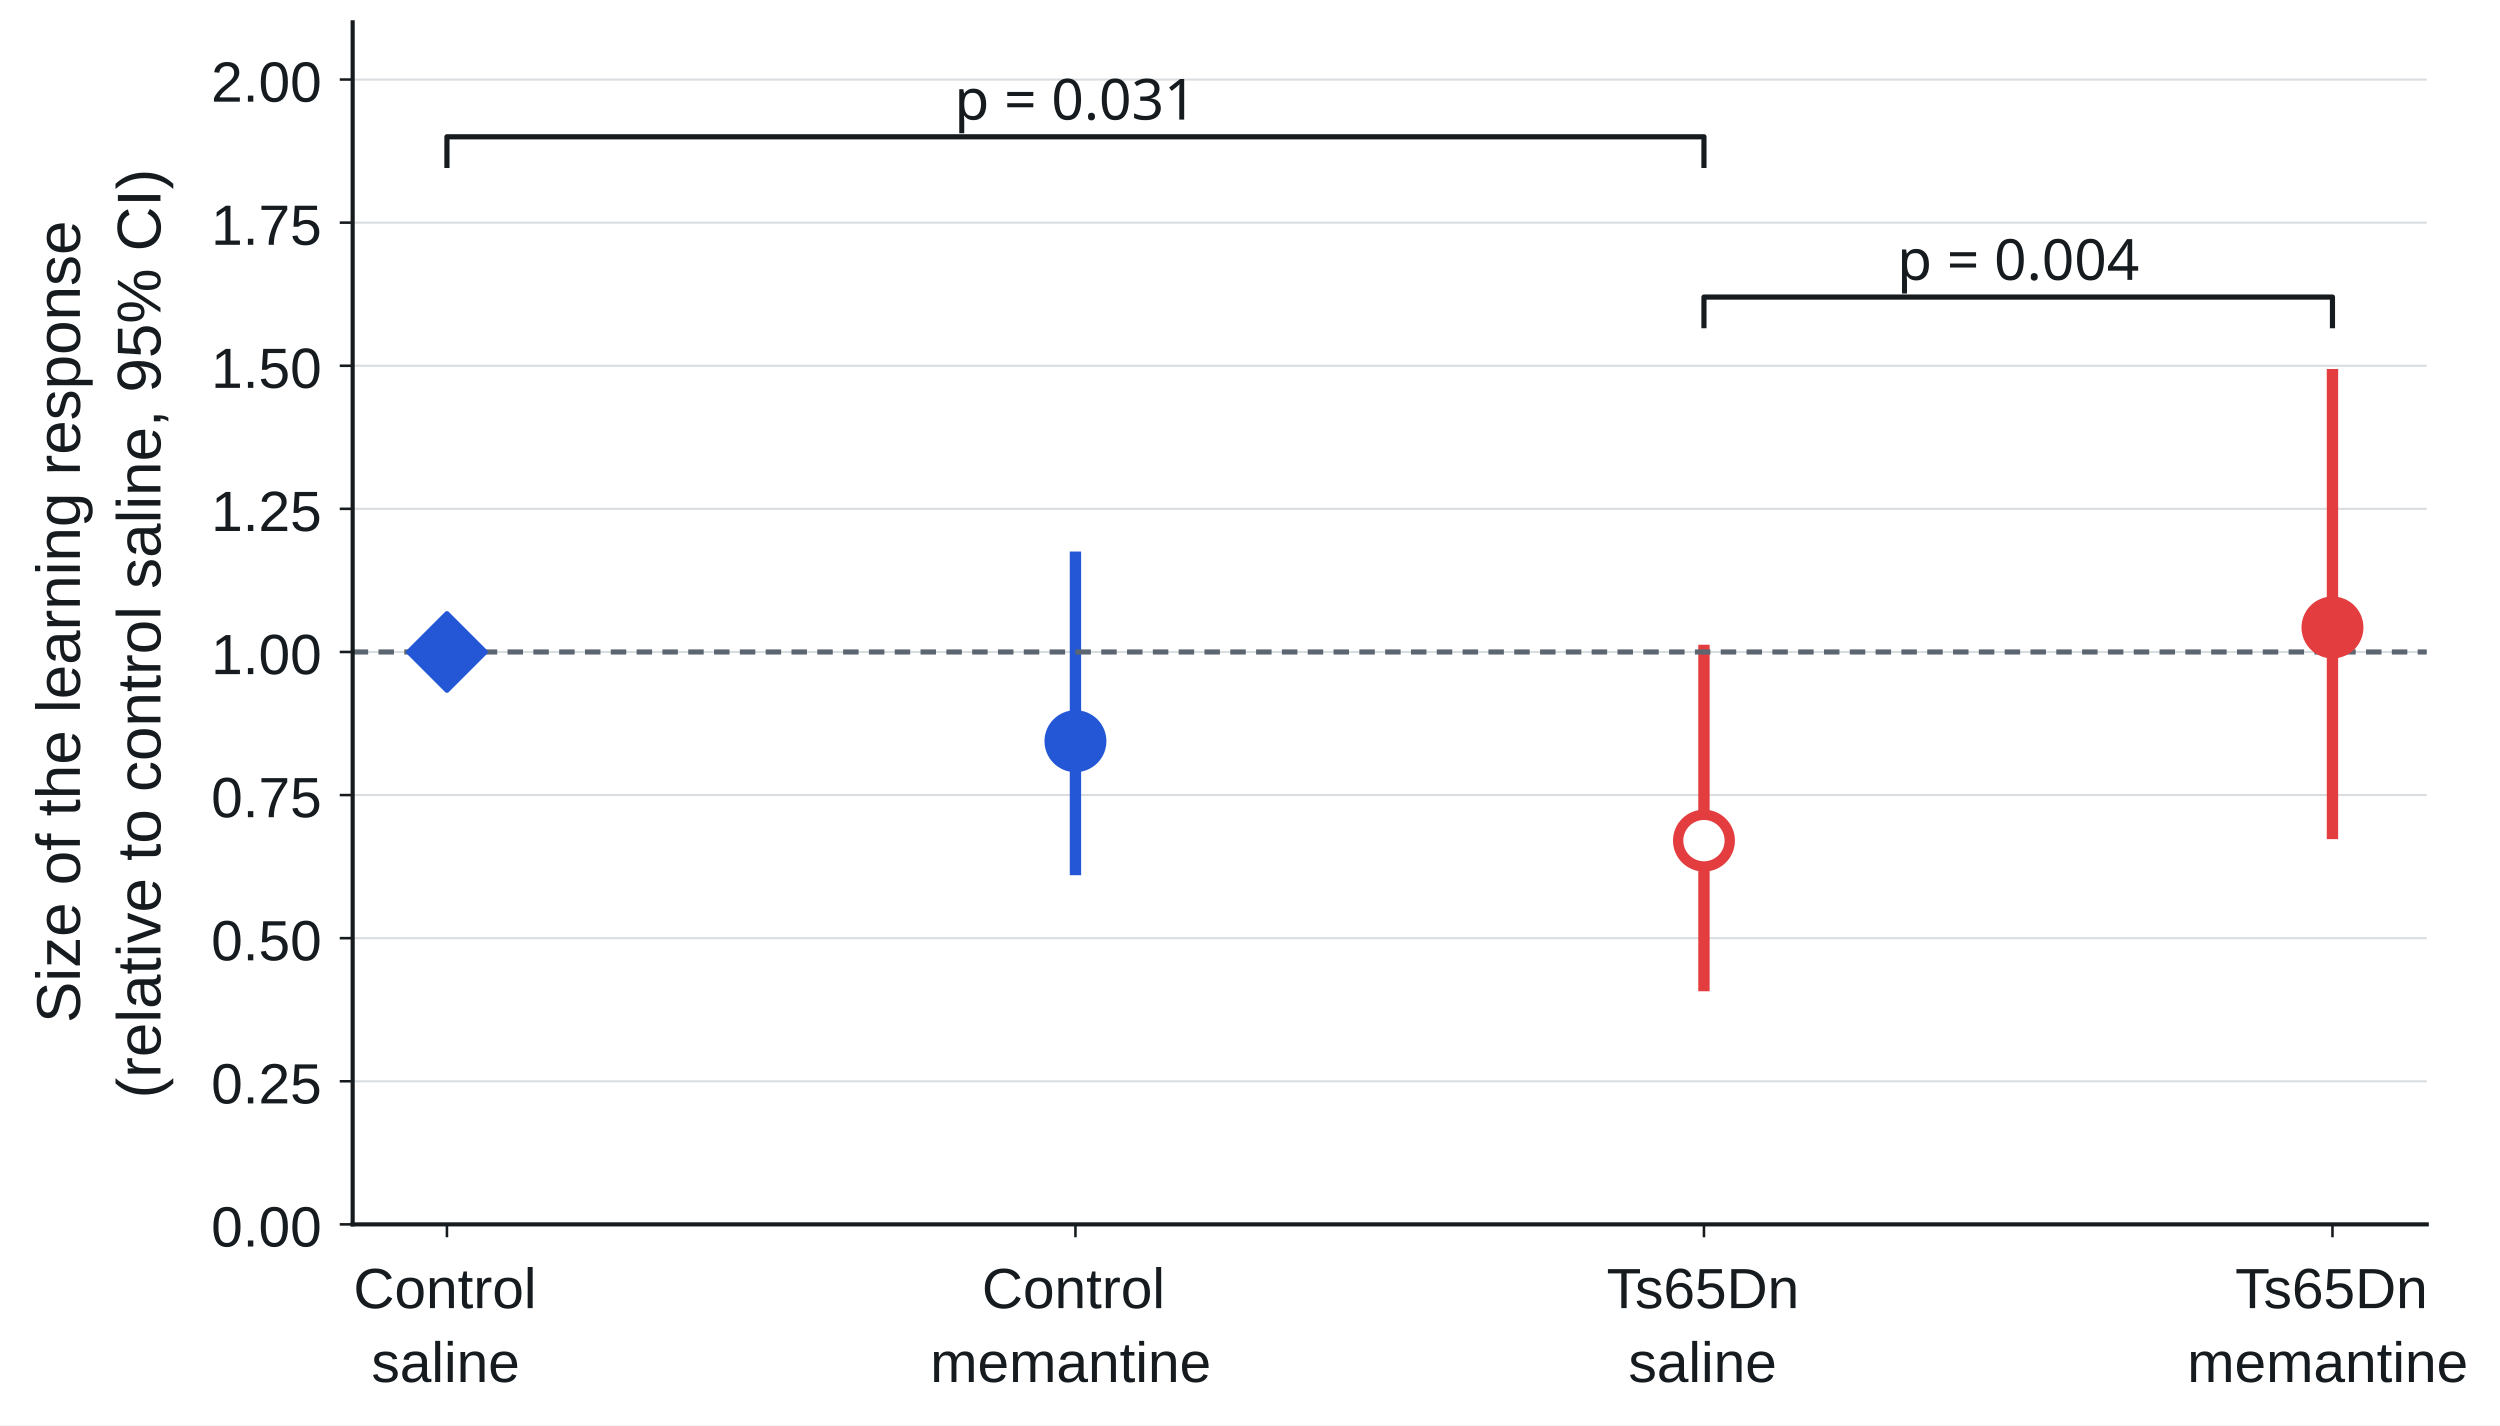
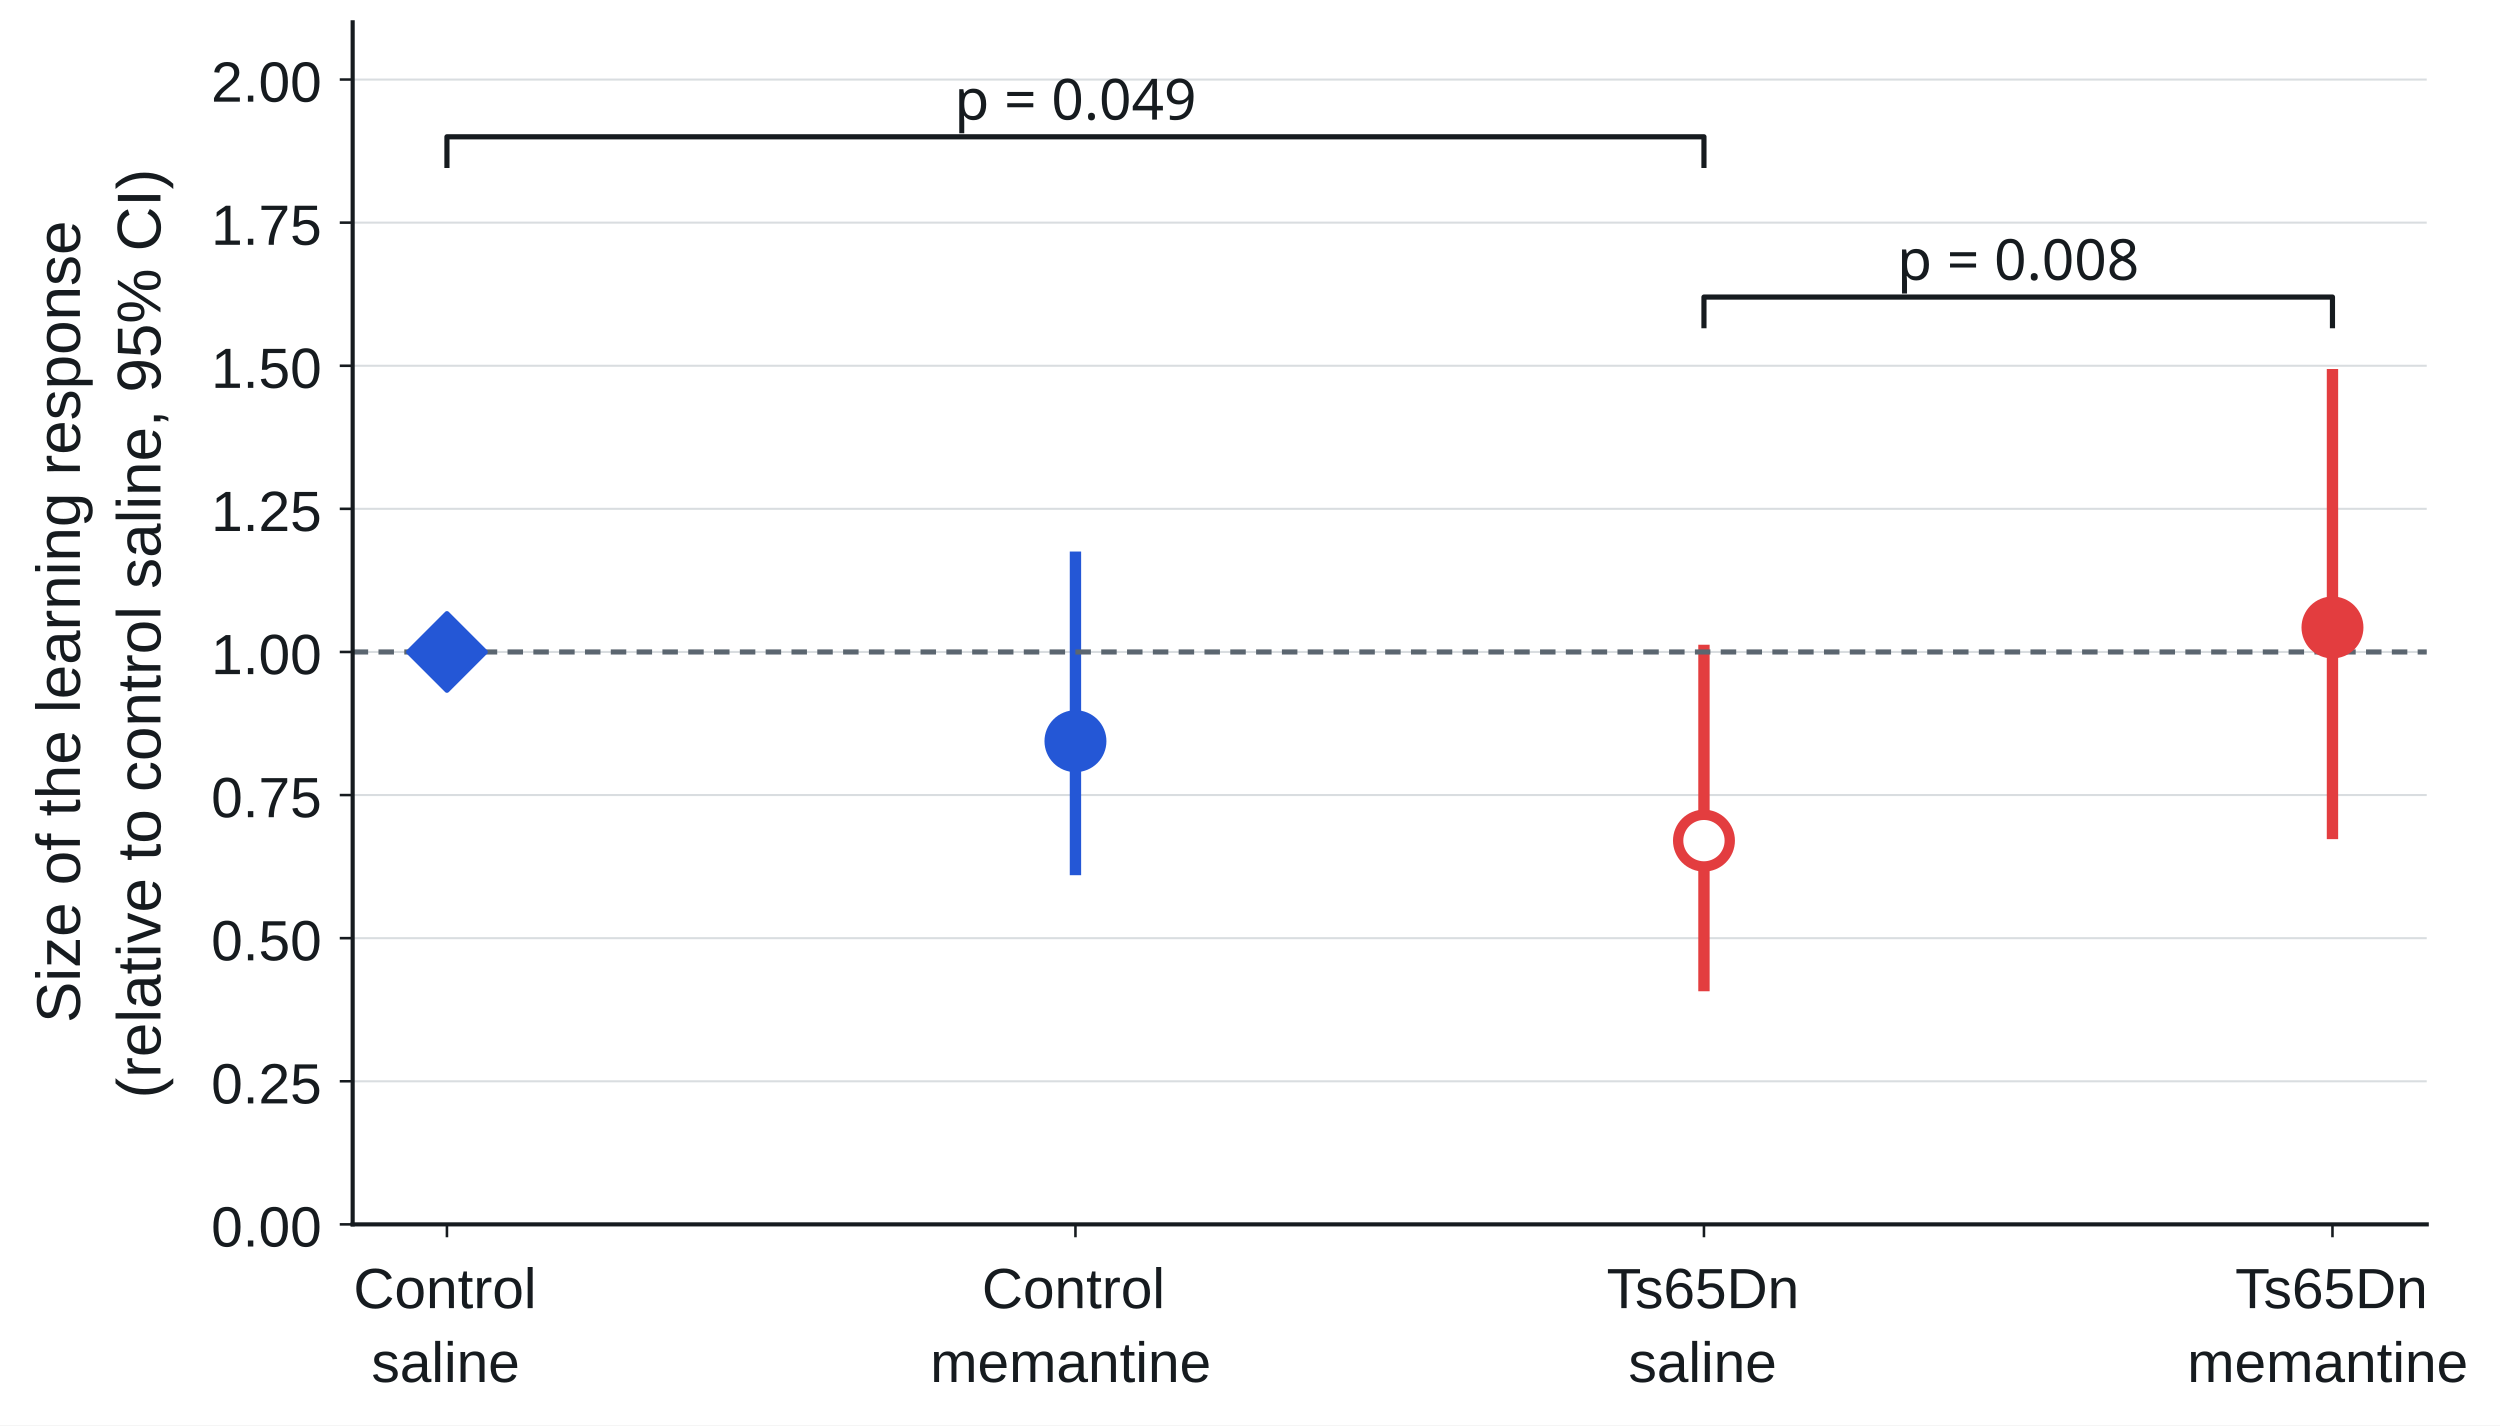
<svg xmlns="http://www.w3.org/2000/svg" xmlns:xlink="http://www.w3.org/1999/xlink" width="484.263pt" height="276.088pt" viewBox="0 0 484.263 276.088" version="1.1">
  <defs>
    <style type="text/css">*{stroke-linejoin: round; stroke-linecap: butt}</style>
  </defs>
  <g id="figure_1">
    <g id="patch_1">
      <path d="M 0 276.088  L 484.263 276.088  L 484.263 0  L 0 0  z " style="fill: #ffffff" />
    </g>
    <g id="axes_1">
      <g id="patch_2">
        <path d="M 68.312 237.168  L 470.072 237.168  L 470.072 4.32  L 68.312 4.32  z " style="fill: #ffffff" />
      </g>
      <g id="matplotlib.axis_1">
        <g id="xtick_1">
          <g id="line2d_1">
            <defs>
-               <path id="md0ea174328" d="M 0 0  L 0 2.5  " style="stroke: #161b1f; stroke-width: 0.5" />
+               <path id="maec1ac363b" d="M 0 0  L 0 2.5  " style="stroke: #161b1f; stroke-width: 0.5" />
            </defs>
            <g>
-               <use xlink:href="#md0ea174328" x="86.574" y="237.168" style="fill: #161b1f; stroke: #161b1f; stroke-width: 0.5" />
+               <use xlink:href="#maec1ac363b" x="86.574" y="237.168" style="fill: #161b1f; stroke: #161b1f; stroke-width: 0.5" />
            </g>
          </g>
          <g id="text_1">
            <text style="font-size: 11px; font-family: 'IBM Plex Sans', 'Arial', 'DejaVu Sans', sans-serif; fill: #161b1f" transform="translate(68.45768 253.398)">Control</text>
            <text style="font-size: 11px; font-family: 'IBM Plex Sans', 'Arial', 'DejaVu Sans', sans-serif; fill: #161b1f" transform="translate(71.9433 267.698)">saline</text>
          </g>
        </g>
        <g id="xtick_2">
          <g id="line2d_2">
            <g>
-               <use xlink:href="#md0ea174328" x="208.32" y="237.168" style="fill: #161b1f; stroke: #161b1f; stroke-width: 0.5" />
+               <use xlink:href="#maec1ac363b" x="208.32" y="237.168" style="fill: #161b1f; stroke: #161b1f; stroke-width: 0.5" />
            </g>
          </g>
          <g id="text_2">
            <text style="font-size: 11px; font-family: 'IBM Plex Sans', 'Arial', 'DejaVu Sans', sans-serif; fill: #161b1f" transform="translate(190.2031 253.398)">Control</text>
            <text style="font-size: 11px; font-family: 'IBM Plex Sans', 'Arial', 'DejaVu Sans', sans-serif; fill: #161b1f" transform="translate(180.1871 267.698)">memantine</text>
          </g>
        </g>
        <g id="xtick_3">
          <g id="line2d_3">
            <g>
-               <use xlink:href="#md0ea174328" x="330.065" y="237.168" style="fill: #161b1f; stroke: #161b1f; stroke-width: 0.5" />
+               <use xlink:href="#maec1ac363b" x="330.065" y="237.168" style="fill: #161b1f; stroke: #161b1f; stroke-width: 0.5" />
            </g>
          </g>
          <g id="text_3">
            <text style="font-size: 11px; font-family: 'IBM Plex Sans', 'Arial', 'DejaVu Sans', sans-serif; fill: #161b1f" transform="translate(311.2112 253.398)">Ts65Dn</text>
            <text style="font-size: 11px; font-family: 'IBM Plex Sans', 'Arial', 'DejaVu Sans', sans-serif; fill: #161b1f" transform="translate(315.4342 267.698)">saline</text>
          </g>
        </g>
        <g id="xtick_4">
          <g id="line2d_4">
            <g>
-               <use xlink:href="#md0ea174328" x="451.811" y="237.168" style="fill: #161b1f; stroke: #161b1f; stroke-width: 0.5" />
+               <use xlink:href="#maec1ac363b" x="451.811" y="237.168" style="fill: #161b1f; stroke: #161b1f; stroke-width: 0.5" />
            </g>
          </g>
          <g id="text_4">
            <text style="font-size: 11px; font-family: 'IBM Plex Sans', 'Arial', 'DejaVu Sans', sans-serif; fill: #161b1f" transform="translate(432.9567 253.398)">Ts65Dn</text>
            <text style="font-size: 11px; font-family: 'IBM Plex Sans', 'Arial', 'DejaVu Sans', sans-serif; fill: #161b1f" transform="translate(423.678 267.698)">memantine</text>
          </g>
        </g>
      </g>
      <g id="matplotlib.axis_2">
        <g id="ytick_1">
          <g id="line2d_5">
-             <path d="M 68.312 237.168  L 470.072 237.168  " clip-path="url(#p13f5fbcf2b)" style="fill: none; stroke: #d9dde0; stroke-width: 0.4; stroke-linecap: square" />
+             <path d="M 68.312 237.168  L 470.072 237.168  " clip-path="url(#p90f60634d2)" style="fill: none; stroke: #d9dde0; stroke-width: 0.4; stroke-linecap: square" />
          </g>
          <g id="line2d_6">
            <defs>
-               <path id="m96aa30b773" d="M 0 0  L -2.5 0  " style="stroke: #161b1f; stroke-width: 0.5" />
+               <path id="me1f7211f7a" d="M 0 0  L -2.5 0  " style="stroke: #161b1f; stroke-width: 0.5" />
            </defs>
            <g>
-               <use xlink:href="#m96aa30b773" x="68.312" y="237.168" style="fill: #161b1f; stroke: #161b1f; stroke-width: 0.5" />
+               <use xlink:href="#me1f7211f7a" x="68.312" y="237.168" style="fill: #161b1f; stroke: #161b1f; stroke-width: 0.5" />
            </g>
          </g>
          <g id="text_5">
            <text style="font-size: 11px; font-family: 'IBM Plex Sans', 'Arial', 'DejaVu Sans', sans-serif; text-anchor: end; fill: #161b1f" x="62.312" y="241.458" transform="rotate(-0 62.31234 241.458)">0.00</text>
          </g>
        </g>
        <g id="ytick_2">
          <g id="line2d_7">
-             <path d="M 68.312 209.448  L 470.072 209.448  " clip-path="url(#p13f5fbcf2b)" style="fill: none; stroke: #d9dde0; stroke-width: 0.4; stroke-linecap: square" />
+             <path d="M 68.312 209.448  L 470.072 209.448  " clip-path="url(#p90f60634d2)" style="fill: none; stroke: #d9dde0; stroke-width: 0.4; stroke-linecap: square" />
          </g>
          <g id="line2d_8">
            <g>
-               <use xlink:href="#m96aa30b773" x="68.312" y="209.448" style="fill: #161b1f; stroke: #161b1f; stroke-width: 0.5" />
+               <use xlink:href="#me1f7211f7a" x="68.312" y="209.448" style="fill: #161b1f; stroke: #161b1f; stroke-width: 0.5" />
            </g>
          </g>
          <g id="text_6">
            <text style="font-size: 11px; font-family: 'IBM Plex Sans', 'Arial', 'DejaVu Sans', sans-serif; text-anchor: end; fill: #161b1f" x="62.312" y="213.738" transform="rotate(-0 62.31234 213.738)">0.25</text>
          </g>
        </g>
        <g id="ytick_3">
          <g id="line2d_9">
-             <path d="M 68.312 181.728  L 470.072 181.728  " clip-path="url(#p13f5fbcf2b)" style="fill: none; stroke: #d9dde0; stroke-width: 0.4; stroke-linecap: square" />
+             <path d="M 68.312 181.728  L 470.072 181.728  " clip-path="url(#p90f60634d2)" style="fill: none; stroke: #d9dde0; stroke-width: 0.4; stroke-linecap: square" />
          </g>
          <g id="line2d_10">
            <g>
-               <use xlink:href="#m96aa30b773" x="68.312" y="181.728" style="fill: #161b1f; stroke: #161b1f; stroke-width: 0.5" />
+               <use xlink:href="#me1f7211f7a" x="68.312" y="181.728" style="fill: #161b1f; stroke: #161b1f; stroke-width: 0.5" />
            </g>
          </g>
          <g id="text_7">
            <text style="font-size: 11px; font-family: 'IBM Plex Sans', 'Arial', 'DejaVu Sans', sans-serif; text-anchor: end; fill: #161b1f" x="62.312" y="186.018" transform="rotate(-0 62.31234 186.018)">0.50</text>
          </g>
        </g>
        <g id="ytick_4">
          <g id="line2d_11">
-             <path d="M 68.312 154.008  L 470.072 154.008  " clip-path="url(#p13f5fbcf2b)" style="fill: none; stroke: #d9dde0; stroke-width: 0.4; stroke-linecap: square" />
+             <path d="M 68.312 154.008  L 470.072 154.008  " clip-path="url(#p90f60634d2)" style="fill: none; stroke: #d9dde0; stroke-width: 0.4; stroke-linecap: square" />
          </g>
          <g id="line2d_12">
            <g>
-               <use xlink:href="#m96aa30b773" x="68.312" y="154.008" style="fill: #161b1f; stroke: #161b1f; stroke-width: 0.5" />
+               <use xlink:href="#me1f7211f7a" x="68.312" y="154.008" style="fill: #161b1f; stroke: #161b1f; stroke-width: 0.5" />
            </g>
          </g>
          <g id="text_8">
            <text style="font-size: 11px; font-family: 'IBM Plex Sans', 'Arial', 'DejaVu Sans', sans-serif; text-anchor: end; fill: #161b1f" x="62.312" y="158.298" transform="rotate(-0 62.31234 158.298)">0.75</text>
          </g>
        </g>
        <g id="ytick_5">
          <g id="line2d_13">
-             <path d="M 68.312 126.288  L 470.072 126.288  " clip-path="url(#p13f5fbcf2b)" style="fill: none; stroke: #d9dde0; stroke-width: 0.4; stroke-linecap: square" />
+             <path d="M 68.312 126.288  L 470.072 126.288  " clip-path="url(#p90f60634d2)" style="fill: none; stroke: #d9dde0; stroke-width: 0.4; stroke-linecap: square" />
          </g>
          <g id="line2d_14">
            <g>
-               <use xlink:href="#m96aa30b773" x="68.312" y="126.288" style="fill: #161b1f; stroke: #161b1f; stroke-width: 0.5" />
+               <use xlink:href="#me1f7211f7a" x="68.312" y="126.288" style="fill: #161b1f; stroke: #161b1f; stroke-width: 0.5" />
            </g>
          </g>
          <g id="text_9">
            <text style="font-size: 11px; font-family: 'IBM Plex Sans', 'Arial', 'DejaVu Sans', sans-serif; text-anchor: end; fill: #161b1f" x="62.312" y="130.578" transform="rotate(-0 62.31234 130.578)">1.00</text>
          </g>
        </g>
        <g id="ytick_6">
          <g id="line2d_15">
-             <path d="M 68.312 98.568  L 470.072 98.568  " clip-path="url(#p13f5fbcf2b)" style="fill: none; stroke: #d9dde0; stroke-width: 0.4; stroke-linecap: square" />
+             <path d="M 68.312 98.568  L 470.072 98.568  " clip-path="url(#p90f60634d2)" style="fill: none; stroke: #d9dde0; stroke-width: 0.4; stroke-linecap: square" />
          </g>
          <g id="line2d_16">
            <g>
-               <use xlink:href="#m96aa30b773" x="68.312" y="98.568" style="fill: #161b1f; stroke: #161b1f; stroke-width: 0.5" />
+               <use xlink:href="#me1f7211f7a" x="68.312" y="98.568" style="fill: #161b1f; stroke: #161b1f; stroke-width: 0.5" />
            </g>
          </g>
          <g id="text_10">
            <text style="font-size: 11px; font-family: 'IBM Plex Sans', 'Arial', 'DejaVu Sans', sans-serif; text-anchor: end; fill: #161b1f" x="62.312" y="102.858" transform="rotate(-0 62.31234 102.858)">1.25</text>
          </g>
        </g>
        <g id="ytick_7">
          <g id="line2d_17">
-             <path d="M 68.312 70.848  L 470.072 70.848  " clip-path="url(#p13f5fbcf2b)" style="fill: none; stroke: #d9dde0; stroke-width: 0.4; stroke-linecap: square" />
+             <path d="M 68.312 70.848  L 470.072 70.848  " clip-path="url(#p90f60634d2)" style="fill: none; stroke: #d9dde0; stroke-width: 0.4; stroke-linecap: square" />
          </g>
          <g id="line2d_18">
            <g>
-               <use xlink:href="#m96aa30b773" x="68.312" y="70.848" style="fill: #161b1f; stroke: #161b1f; stroke-width: 0.5" />
+               <use xlink:href="#me1f7211f7a" x="68.312" y="70.848" style="fill: #161b1f; stroke: #161b1f; stroke-width: 0.5" />
            </g>
          </g>
          <g id="text_11">
            <text style="font-size: 11px; font-family: 'IBM Plex Sans', 'Arial', 'DejaVu Sans', sans-serif; text-anchor: end; fill: #161b1f" x="62.312" y="75.138" transform="rotate(-0 62.31234 75.138)">1.50</text>
          </g>
        </g>
        <g id="ytick_8">
          <g id="line2d_19">
-             <path d="M 68.312 43.128  L 470.072 43.128  " clip-path="url(#p13f5fbcf2b)" style="fill: none; stroke: #d9dde0; stroke-width: 0.4; stroke-linecap: square" />
+             <path d="M 68.312 43.128  L 470.072 43.128  " clip-path="url(#p90f60634d2)" style="fill: none; stroke: #d9dde0; stroke-width: 0.4; stroke-linecap: square" />
          </g>
          <g id="line2d_20">
            <g>
-               <use xlink:href="#m96aa30b773" x="68.312" y="43.128" style="fill: #161b1f; stroke: #161b1f; stroke-width: 0.5" />
+               <use xlink:href="#me1f7211f7a" x="68.312" y="43.128" style="fill: #161b1f; stroke: #161b1f; stroke-width: 0.5" />
            </g>
          </g>
          <g id="text_12">
            <text style="font-size: 11px; font-family: 'IBM Plex Sans', 'Arial', 'DejaVu Sans', sans-serif; text-anchor: end; fill: #161b1f" x="62.312" y="47.418" transform="rotate(-0 62.31234 47.418)">1.75</text>
          </g>
        </g>
        <g id="ytick_9">
          <g id="line2d_21">
-             <path d="M 68.312 15.408  L 470.072 15.408  " clip-path="url(#p13f5fbcf2b)" style="fill: none; stroke: #d9dde0; stroke-width: 0.4; stroke-linecap: square" />
+             <path d="M 68.312 15.408  L 470.072 15.408  " clip-path="url(#p90f60634d2)" style="fill: none; stroke: #d9dde0; stroke-width: 0.4; stroke-linecap: square" />
          </g>
          <g id="line2d_22">
            <g>
-               <use xlink:href="#m96aa30b773" x="68.312" y="15.408" style="fill: #161b1f; stroke: #161b1f; stroke-width: 0.5" />
+               <use xlink:href="#me1f7211f7a" x="68.312" y="15.408" style="fill: #161b1f; stroke: #161b1f; stroke-width: 0.5" />
            </g>
          </g>
          <g id="text_13">
            <text style="font-size: 11px; font-family: 'IBM Plex Sans', 'Arial', 'DejaVu Sans', sans-serif; text-anchor: end; fill: #161b1f" x="62.312" y="19.698" transform="rotate(-0 62.31234 19.698)">2.00</text>
          </g>
        </g>
        <g id="text_14">
          <text style="font-size: 12px; font-family: 'IBM Plex Sans', 'Arial', 'DejaVu Sans', sans-serif; fill: #161b1f" transform="translate(15.48 198.1571) rotate(-90)">Size of the learning response</text>
          <text style="font-size: 12px; font-family: 'IBM Plex Sans', 'Arial', 'DejaVu Sans', sans-serif; fill: #161b1f" transform="translate(31.08 212.7718) rotate(-90)">(relative to control saline, 95% CI)</text>
        </g>
      </g>
      <g id="LineCollection_1">
-         <path d="M 208.32 169.534  L 208.32 106.834  " clip-path="url(#p13f5fbcf2b)" style="fill: none; stroke: #2457d6; stroke-width: 2.2" />
+         <path d="M 208.32 169.534  L 208.32 106.834  " clip-path="url(#p90f60634d2)" style="fill: none; stroke: #2457d6; stroke-width: 2.2" />
      </g>
      <g id="LineCollection_2">
-         <path d="M 330.065 192.015  L 330.065 124.893  " clip-path="url(#p13f5fbcf2b)" style="fill: none; stroke: #e33d3f; stroke-width: 2.2" />
+         <path d="M 330.065 192.015  L 330.065 124.893  " clip-path="url(#p90f60634d2)" style="fill: none; stroke: #e33d3f; stroke-width: 2.2" />
      </g>
      <g id="LineCollection_3">
-         <path d="M 451.811 162.544  L 451.811 71.473  " clip-path="url(#p13f5fbcf2b)" style="fill: none; stroke: #e33d3f; stroke-width: 2.2" />
+         <path d="M 451.811 162.544  L 451.811 71.473  " clip-path="url(#p90f60634d2)" style="fill: none; stroke: #e33d3f; stroke-width: 2.2" />
      </g>
      <g id="line2d_23">
-         <path d="M 68.312 126.288  L 470.072 126.288  " clip-path="url(#p13f5fbcf2b)" style="fill: none; stroke-dasharray: 3,2; stroke-dashoffset: 0; stroke: #5b6670" />
+         <path d="M 68.312 126.288  L 470.072 126.288  " clip-path="url(#p90f60634d2)" style="fill: none; stroke-dasharray: 3,2; stroke-dashoffset: 0; stroke: #5b6670" />
      </g>
      <g id="line2d_24">
-         <path d="M 86.574 32.04  L 86.574 26.496  L 330.065 26.496  L 330.065 32.04  " clip-path="url(#p13f5fbcf2b)" style="fill: none; stroke: #161b1f; stroke-linecap: square" />
+         <path d="M 86.574 32.04  L 86.574 26.496  L 330.065 26.496  L 330.065 32.04  " clip-path="url(#p90f60634d2)" style="fill: none; stroke: #161b1f; stroke-linecap: square" />
      </g>
      <g id="line2d_25">
-         <path d="M 330.065 63.086  L 330.065 57.542  L 451.811 57.542  L 451.811 63.086  " clip-path="url(#p13f5fbcf2b)" style="fill: none; stroke: #161b1f; stroke-linecap: square" />
+         <path d="M 330.065 63.086  L 330.065 57.542  L 451.811 57.542  L 451.811 63.086  " clip-path="url(#p90f60634d2)" style="fill: none; stroke: #161b1f; stroke-linecap: square" />
      </g>
      <g id="line2d_26">
        <defs>
-           <path id="mf84f6e4043" d="M 0 5  C 1.326 5 2.598 4.473 3.536 3.536  C 4.473 2.598 5 1.326 5 0  C 5 -1.326 4.473 -2.598 3.536 -3.536  C 2.598 -4.473 1.326 -5 0 -5  C -1.326 -5 -2.598 -4.473 -3.536 -3.536  C -4.473 -2.598 -5 -1.326 -5 0  C -5 1.326 -4.473 2.598 -3.536 3.536  C -2.598 4.473 -1.326 5 0 5  z " style="stroke: #2457d6; stroke-width: 2" />
-         </defs>
-         <g clip-path="url(#p13f5fbcf2b)">
-           <use xlink:href="#mf84f6e4043" x="208.32" y="143.572" style="fill: #2457d6; stroke: #2457d6; stroke-width: 2" />
+           <path id="mf0ef9a4ba5" d="M 0 5  C 1.326 5 2.598 4.473 3.536 3.536  C 4.473 2.598 5 1.326 5 0  C 5 -1.326 4.473 -2.598 3.536 -3.536  C 2.598 -4.473 1.326 -5 0 -5  C -1.326 -5 -2.598 -4.473 -3.536 -3.536  C -4.473 -2.598 -5 -1.326 -5 0  C -5 1.326 -4.473 2.598 -3.536 3.536  C -2.598 4.473 -1.326 5 0 5  z " style="stroke: #2457d6; stroke-width: 2" />
+         </defs>
+         <g clip-path="url(#p90f60634d2)">
+           <use xlink:href="#mf0ef9a4ba5" x="208.32" y="143.572" style="fill: #2457d6; stroke: #2457d6; stroke-width: 2" />
        </g>
      </g>
      <g id="line2d_27">
        <defs>
-           <path id="mc366c4a32e" d="M 0 5  C 1.326 5 2.598 4.473 3.536 3.536  C 4.473 2.598 5 1.326 5 0  C 5 -1.326 4.473 -2.598 3.536 -3.536  C 2.598 -4.473 1.326 -5 0 -5  C -1.326 -5 -2.598 -4.473 -3.536 -3.536  C -4.473 -2.598 -5 -1.326 -5 0  C -5 1.326 -4.473 2.598 -3.536 3.536  C -2.598 4.473 -1.326 5 0 5  z " style="stroke: #e33d3f; stroke-width: 2" />
-         </defs>
-         <g clip-path="url(#p13f5fbcf2b)">
-           <use xlink:href="#mc366c4a32e" x="330.065" y="162.834" style="fill: #ffffff; stroke: #e33d3f; stroke-width: 2" />
+           <path id="mbce3c30cda" d="M 0 5  C 1.326 5 2.598 4.473 3.536 3.536  C 4.473 2.598 5 1.326 5 0  C 5 -1.326 4.473 -2.598 3.536 -3.536  C 2.598 -4.473 1.326 -5 0 -5  C -1.326 -5 -2.598 -4.473 -3.536 -3.536  C -4.473 -2.598 -5 -1.326 -5 0  C -5 1.326 -4.473 2.598 -3.536 3.536  C -2.598 4.473 -1.326 5 0 5  z " style="stroke: #e33d3f; stroke-width: 2" />
+         </defs>
+         <g clip-path="url(#p90f60634d2)">
+           <use xlink:href="#mbce3c30cda" x="330.065" y="162.834" style="fill: #ffffff; stroke: #e33d3f; stroke-width: 2" />
        </g>
      </g>
      <g id="line2d_28">
        <defs>
-           <path id="mb42a45b680" d="M 0 5  C 1.326 5 2.598 4.473 3.536 3.536  C 4.473 2.598 5 1.326 5 0  C 5 -1.326 4.473 -2.598 3.536 -3.536  C 2.598 -4.473 1.326 -5 0 -5  C -1.326 -5 -2.598 -4.473 -3.536 -3.536  C -4.473 -2.598 -5 -1.326 -5 0  C -5 1.326 -4.473 2.598 -3.536 3.536  C -2.598 4.473 -1.326 5 0 5  z " style="stroke: #e33d3f; stroke-width: 2" />
-         </defs>
-         <g clip-path="url(#p13f5fbcf2b)">
-           <use xlink:href="#mb42a45b680" x="451.811" y="121.545" style="fill: #e33d3f; stroke: #e33d3f; stroke-width: 2" />
+           <path id="m085c05a00d" d="M 0 5  C 1.326 5 2.598 4.473 3.536 3.536  C 4.473 2.598 5 1.326 5 0  C 5 -1.326 4.473 -2.598 3.536 -3.536  C 2.598 -4.473 1.326 -5 0 -5  C -1.326 -5 -2.598 -4.473 -3.536 -3.536  C -4.473 -2.598 -5 -1.326 -5 0  C -5 1.326 -4.473 2.598 -3.536 3.536  C -2.598 4.473 -1.326 5 0 5  z " style="stroke: #e33d3f; stroke-width: 2" />
+         </defs>
+         <g clip-path="url(#p90f60634d2)">
+           <use xlink:href="#m085c05a00d" x="451.811" y="121.545" style="fill: #e33d3f; stroke: #e33d3f; stroke-width: 2" />
        </g>
      </g>
      <g id="patch_3">
        <path d="M 68.312 237.168  L 68.312 4.32  " style="fill: none; stroke: #161b1f; stroke-width: 0.8; stroke-linejoin: miter; stroke-linecap: square" />
      </g>
      <g id="patch_4">
        <path d="M 68.312 237.168  L 470.072 237.168  " style="fill: none; stroke: #161b1f; stroke-width: 0.8; stroke-linejoin: miter; stroke-linecap: square" />
      </g>
      <g id="PathCollection_1">
        <defs>
-           <path id="m7064c29301" d="M -0 7.416  L 7.416 0  L 0 -7.416  L -7.416 -0  z " style="stroke: #2457d6" />
-         </defs>
-         <g clip-path="url(#p13f5fbcf2b)">
-           <use xlink:href="#m7064c29301" x="86.574" y="126.288" style="fill: #2457d6; stroke: #2457d6" />
+           <path id="m05e60fd500" d="M -0 7.416  L 7.416 0  L 0 -7.416  L -7.416 -0  z " style="stroke: #2457d6" />
+         </defs>
+         <g clip-path="url(#p90f60634d2)">
+           <use xlink:href="#m05e60fd500" x="86.574" y="126.288" style="fill: #2457d6; stroke: #2457d6" />
        </g>
      </g>
      <g id="text_15">
-         <text style="font-size: 11px; font-family: 'IBM Plex Mono'; text-anchor: middle; fill: #161b1f" x="208.32" y="23.17" transform="rotate(-0 208.3196 23.1696)">p = 0.031</text>
+         <text style="font-size: 11px; font-family: 'IBM Plex Mono'; text-anchor: middle; fill: #161b1f" x="208.32" y="23.17" transform="rotate(-0 208.3196 23.1696)">p = 0.049</text>
      </g>
      <g id="text_16">
-         <text style="font-size: 11px; font-family: 'IBM Plex Mono'; text-anchor: middle; fill: #161b1f" x="390.938" y="54.216" transform="rotate(-0 390.9378 54.216)">p = 0.004</text>
+         <text style="font-size: 11px; font-family: 'IBM Plex Mono'; text-anchor: middle; fill: #161b1f" x="390.938" y="54.216" transform="rotate(-0 390.9378 54.216)">p = 0.008</text>
      </g>
    </g>
  </g>
  <defs>
-     <clipPath id="p13f5fbcf2b">
+     <clipPath id="p90f60634d2">
      <rect x="68.312" y="4.32" width="401.76" height="232.848" />
    </clipPath>
  </defs>
</svg>
